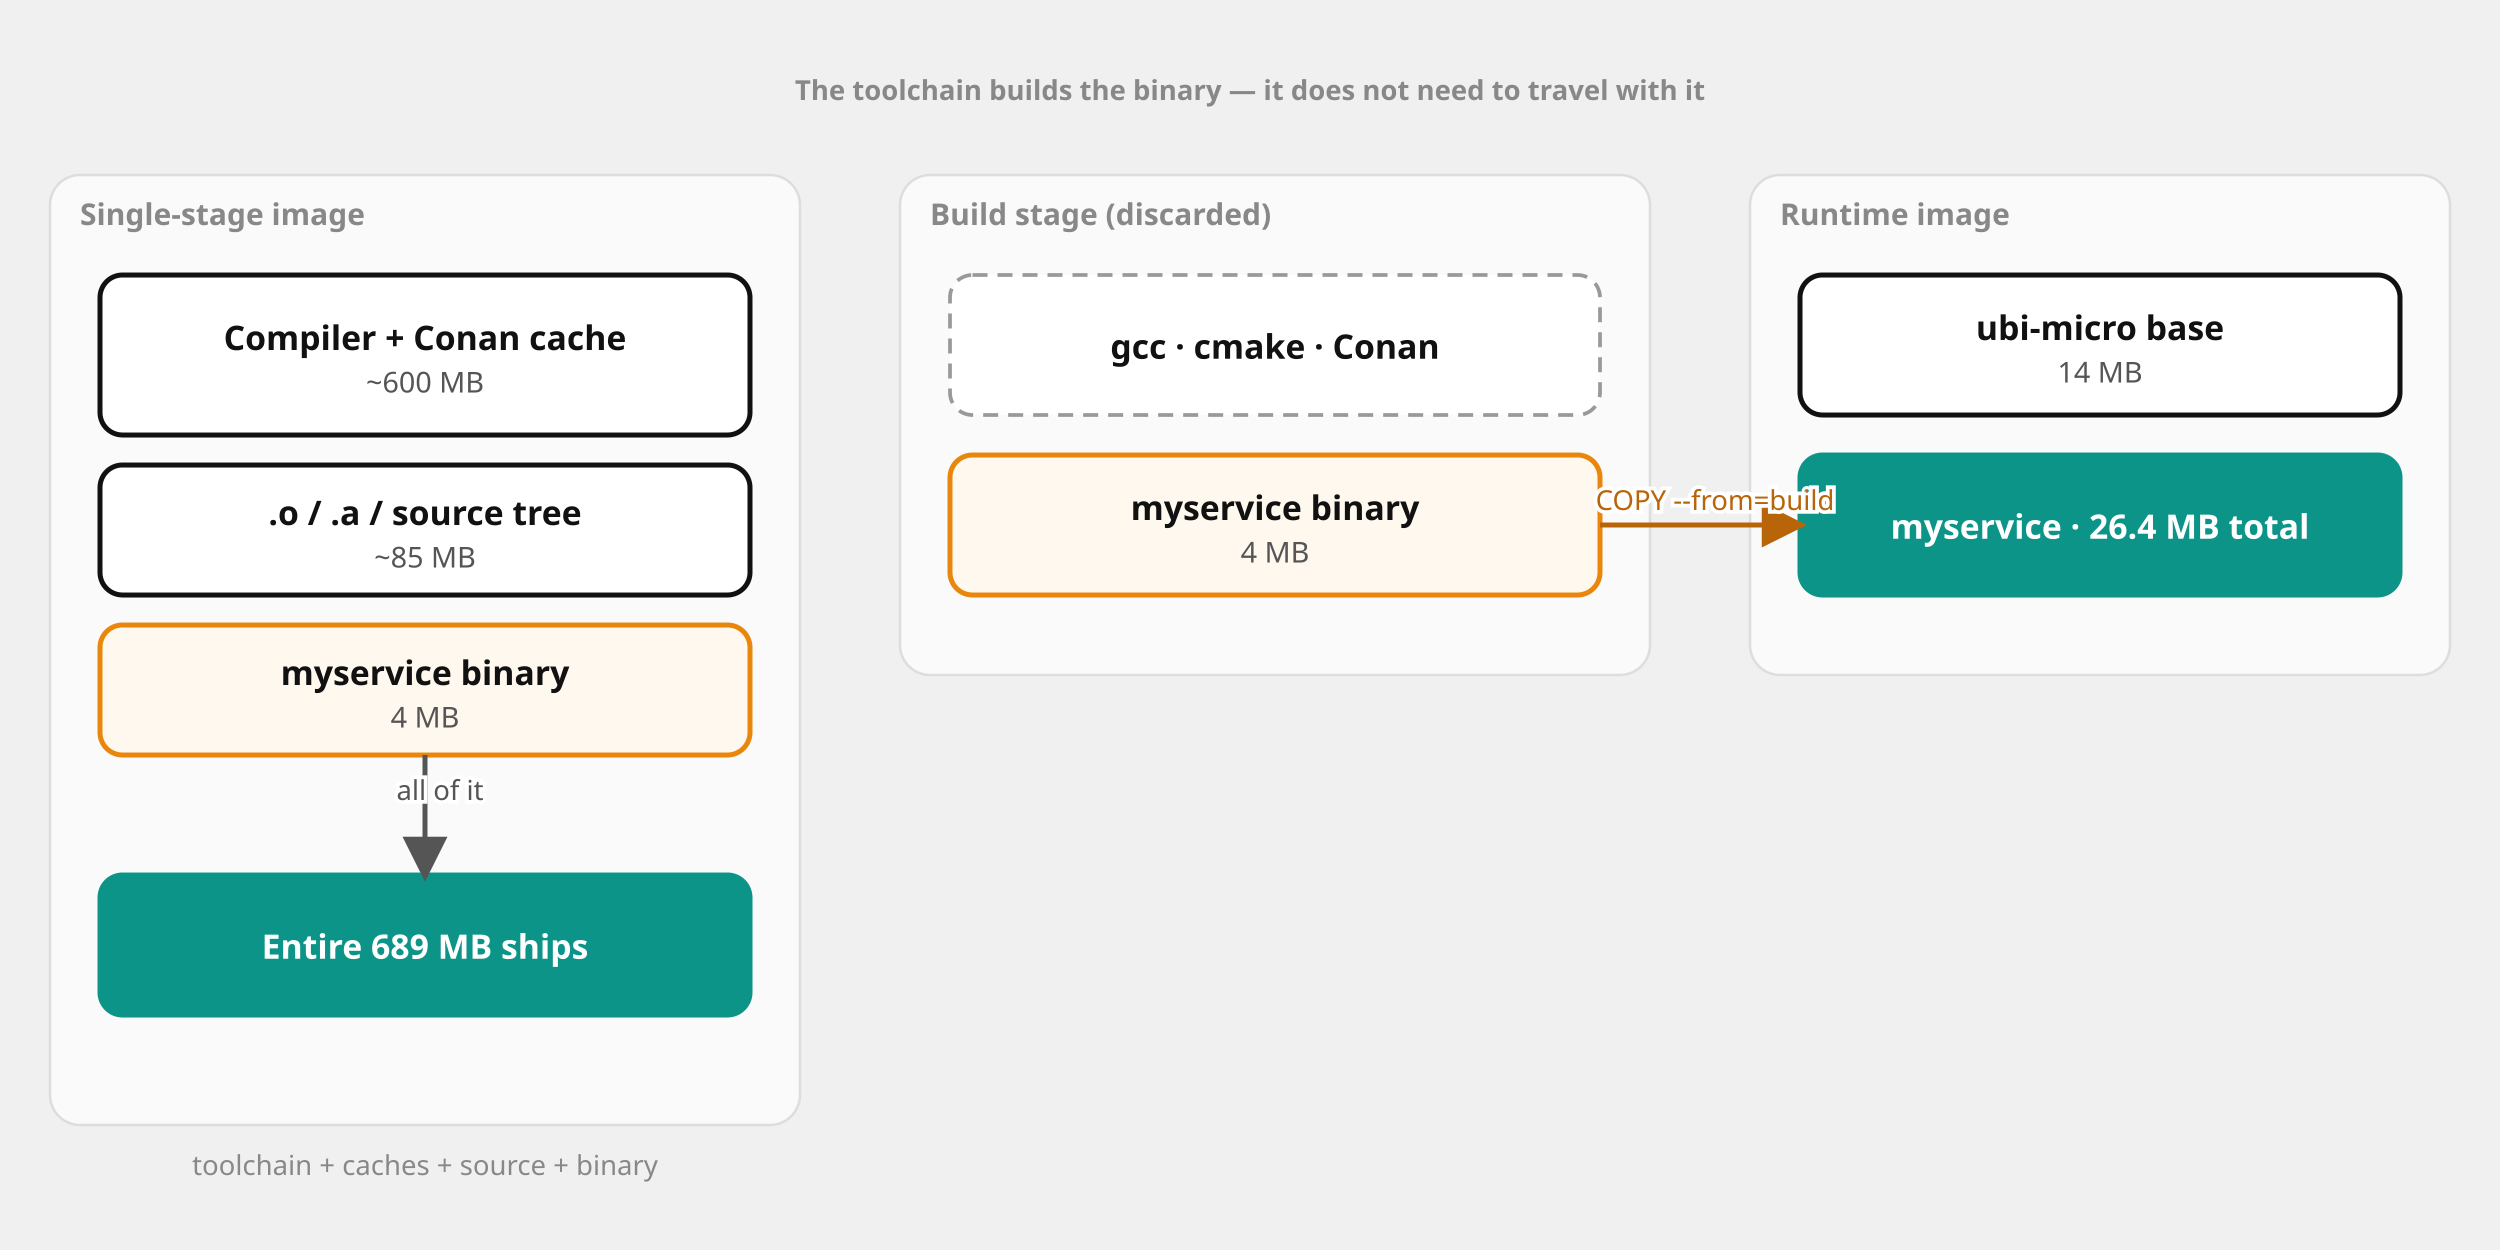
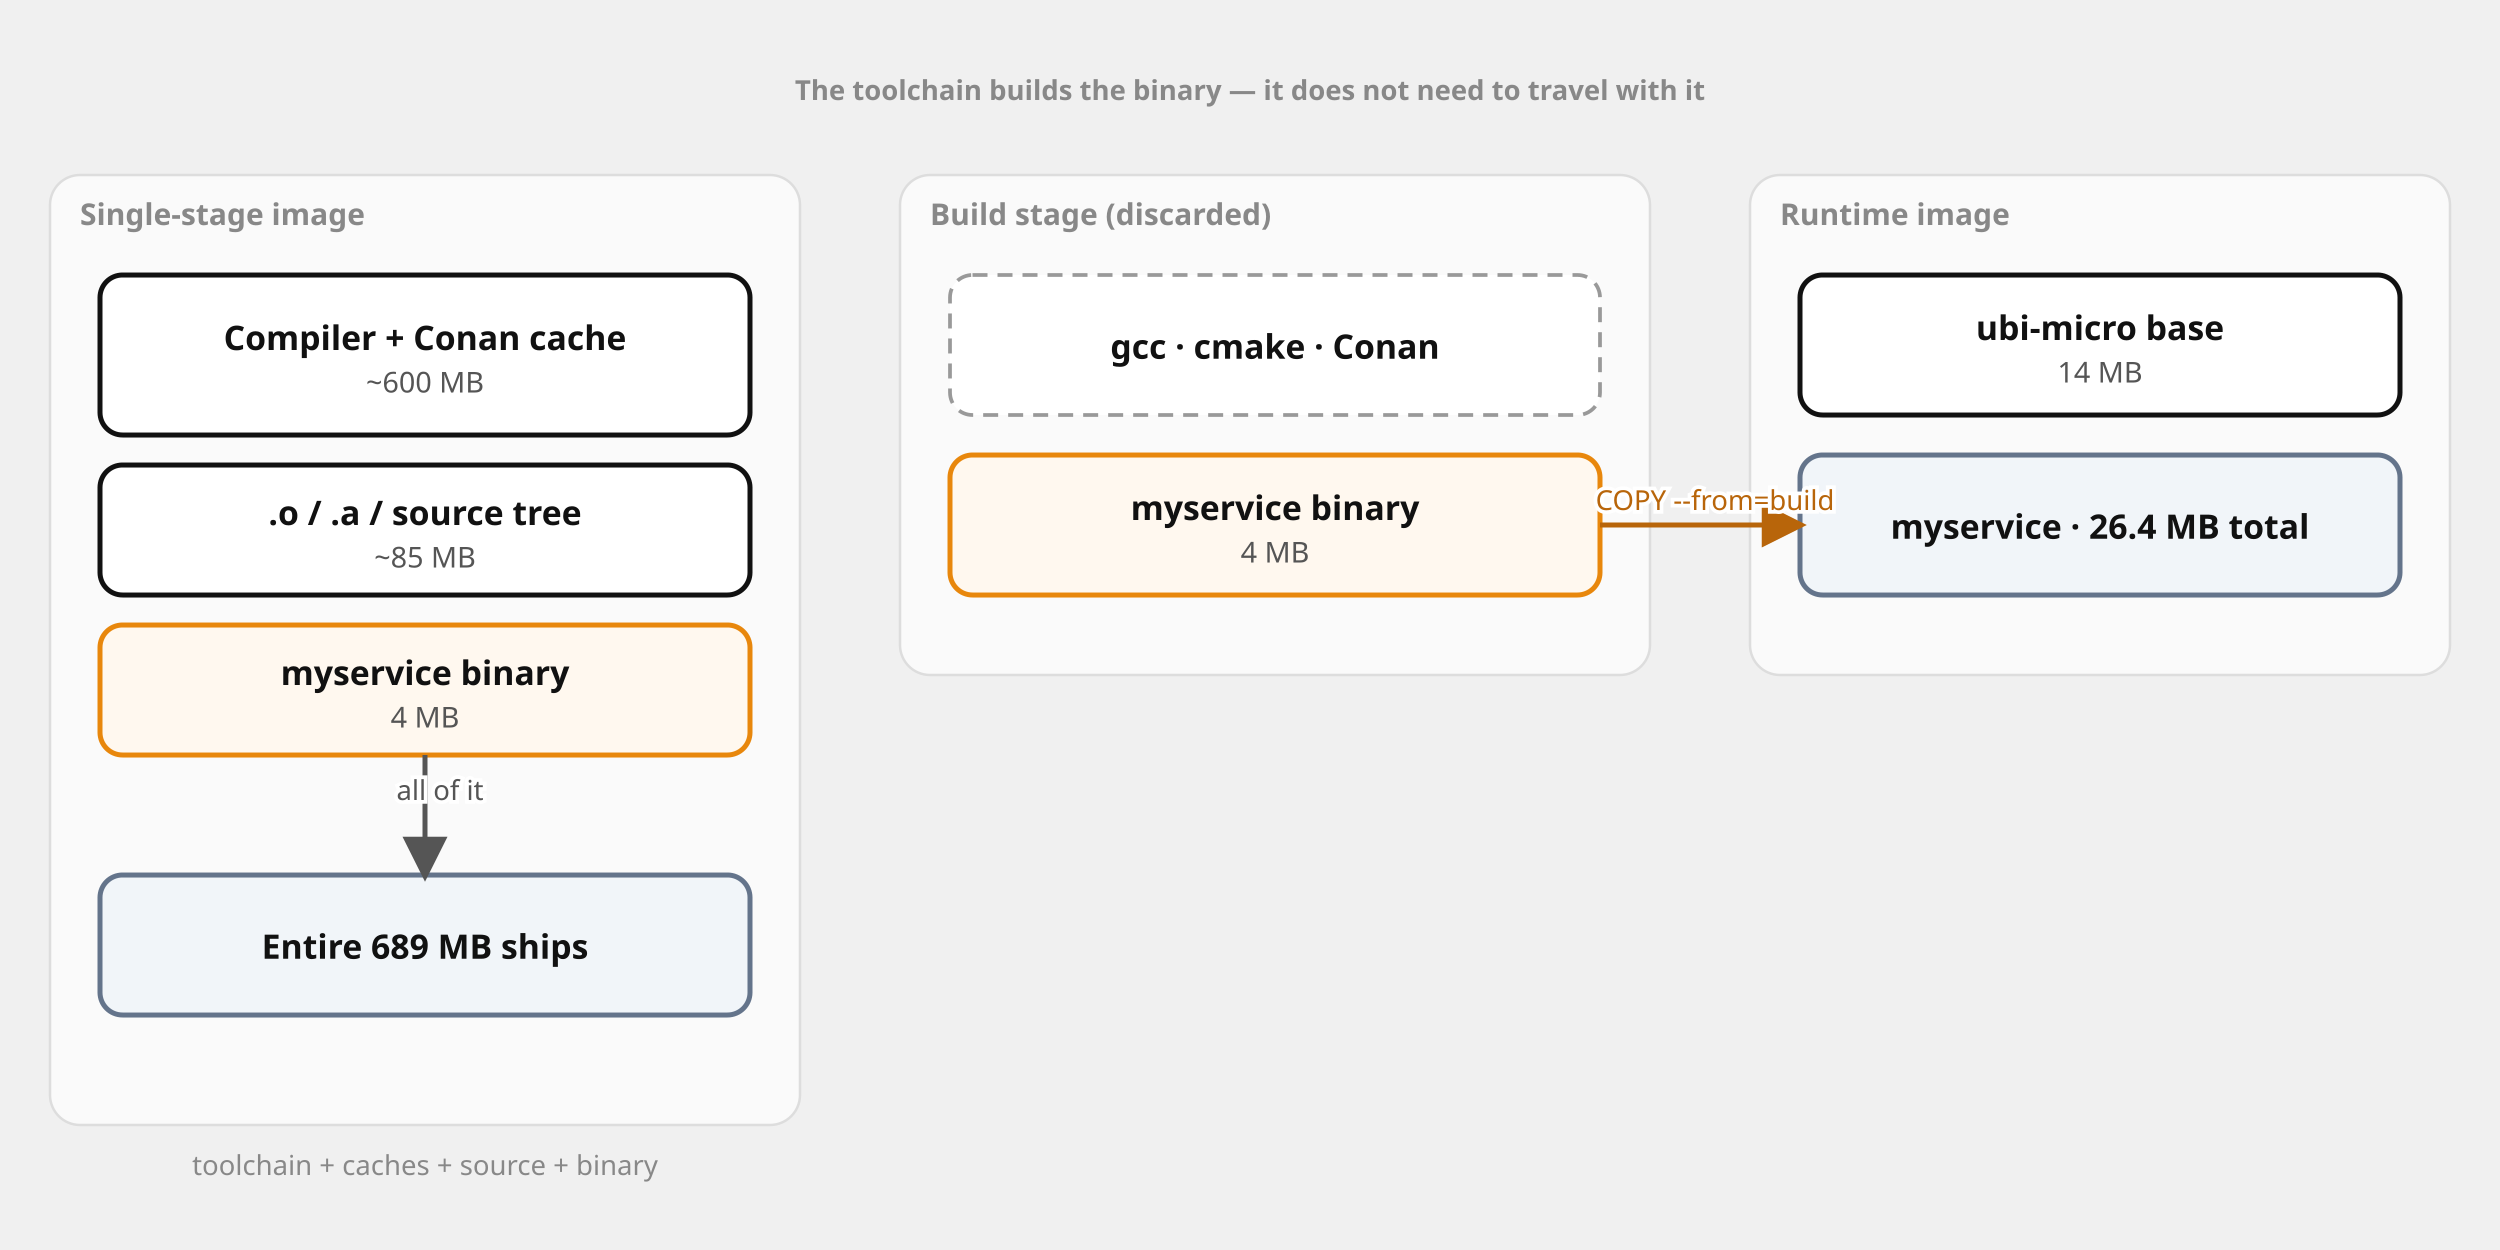
<svg xmlns="http://www.w3.org/2000/svg" viewBox="0 0 1000 500" font-family="'Red Hat Text', system-ui, sans-serif" role="img">
  <defs>
    <marker id="a" viewBox="0 0 10 10" refX="8.5" refY="5" markerWidth="9" markerHeight="9" orient="auto-start-reverse">
      <path d="M0,0 L10,5 L0,10 z" fill="#555" />
    </marker>
    <marker id="am" viewBox="0 0 10 10" refX="8.5" refY="5" markerWidth="9" markerHeight="9" orient="auto-start-reverse">
      <path d="M0,0 L10,5 L0,10 z" fill="#b8650a" />
    </marker>
  </defs>
  <rect x="20" y="70" width="300" height="380" rx="12" fill="#fafafa" stroke="#ddd" />
  <text x="32" y="90" font-size="12" font-weight="700" fill="#888">Single-stage image</text>
  <rect x="360" y="70" width="300" height="200" rx="12" fill="#fafafa" stroke="#ddd" />
  <text x="372" y="90" font-size="12" font-weight="700" fill="#888">Build stage (discarded)</text>
  <rect x="700" y="70" width="280" height="200" rx="12" fill="#fafafa" stroke="#ddd" />
  <text x="712" y="90" font-size="12" font-weight="700" fill="#888">Runtime image</text>
  <rect x="40" y="110" width="260" height="64" rx="9" fill="#ffffff" stroke="#111111" stroke-width="2" />
  <text x="170.0" y="140.0" font-size="13.5" font-weight="700" fill="#111111" text-anchor="middle">Compiler + Conan cache</text>
  <text x="170.0" y="157.0" font-size="11.5" fill="#555555" text-anchor="middle">~600 MB</text>
  <rect x="40" y="186" width="260" height="52" rx="9" fill="#ffffff" stroke="#111111" stroke-width="2" />
  <text x="170.0" y="210.0" font-size="13.5" font-weight="700" fill="#111111" text-anchor="middle">.o / .a / source tree</text>
  <text x="170.0" y="227.0" font-size="11.5" fill="#555555" text-anchor="middle">~85 MB</text>
  <rect x="40" y="250" width="260" height="52" rx="9" fill="#fff8ef" stroke="#e8870c" stroke-width="2" />
  <text x="170.0" y="274.0" font-size="13.5" font-weight="700" fill="#111111" text-anchor="middle">myservice binary</text>
  <text x="170.0" y="291.0" font-size="11.5" fill="#555555" text-anchor="middle">4 MB</text>
-   <rect x="40" y="350" width="260" height="56" rx="9" fill="#0d9488" stroke="#0d9488" stroke-width="2" />
-   <text x="170.0" y="383.5" font-size="13.5" font-weight="700" fill="#ffffff" text-anchor="middle">Entire 689 MB ships</text>
+   <rect x="40" y="350" width="260" height="56" rx="9" fill="#f1f5f9" stroke="#64748b" stroke-width="2" />
+   <text x="170.0" y="383.5" font-size="13.5" font-weight="700" fill="#111111" text-anchor="middle">Entire 689 MB ships</text>
  <rect x="380" y="110" width="260" height="56" rx="9" fill="#ffffff" stroke="#999999" stroke-width="1.5" stroke-dasharray="6 4" />
  <text x="510.0" y="143.5" font-size="13.5" font-weight="700" fill="#111111" text-anchor="middle">gcc · cmake · Conan</text>
  <rect x="380" y="182" width="260" height="56" rx="9" fill="#fff8ef" stroke="#e8870c" stroke-width="2" />
  <text x="510.0" y="208.0" font-size="13.5" font-weight="700" fill="#111111" text-anchor="middle">myservice binary</text>
  <text x="510.0" y="225.0" font-size="11.5" fill="#555555" text-anchor="middle">4 MB</text>
  <rect x="720" y="110" width="240" height="56" rx="9" fill="#ffffff" stroke="#111111" stroke-width="2" />
  <text x="840.0" y="136.0" font-size="13.5" font-weight="700" fill="#111111" text-anchor="middle">ubi-micro base</text>
  <text x="840.0" y="153.0" font-size="11.5" fill="#555555" text-anchor="middle">14 MB</text>
-   <rect x="720" y="182" width="240" height="56" rx="9" fill="#0d9488" stroke="#0d9488" stroke-width="2" />
-   <text x="840.0" y="215.5" font-size="13.5" font-weight="700" fill="#ffffff" text-anchor="middle">myservice · 26.4 MB total</text>
+   <rect x="720" y="182" width="240" height="56" rx="9" fill="#f1f5f9" stroke="#64748b" stroke-width="2" />
+   <text x="840.0" y="215.5" font-size="13.5" font-weight="700" fill="#111111" text-anchor="middle">myservice · 26.4 MB total</text>
  <path d="M170,302 L170,350" fill="none" stroke="#555" stroke-width="2" marker-end="url(#a)" />
  <text x="176.0" y="320.0" font-size="11" fill="#ffffff" stroke="#ffffff" stroke-width="3" paint-order="stroke" text-anchor="middle">all of it</text>
  <text x="176.0" y="320.0" font-size="11" fill="#555" text-anchor="middle">all of it</text>
  <path d="M640,210 L720,210" fill="none" stroke="#b8650a" stroke-width="2" marker-end="url(#am)" />
  <text x="686.0" y="204.0" font-size="11" fill="#ffffff" stroke="#ffffff" stroke-width="3" paint-order="stroke" text-anchor="middle">COPY --from=build</text>
  <text x="686.0" y="204.0" font-size="11" fill="#b8650a" text-anchor="middle">COPY --from=build</text>
  <text x="500" y="40" font-size="11" fill="#888" text-anchor="middle" font-weight="700">The toolchain builds the binary — it does not need to travel with it</text>
  <text x="170" y="470" font-size="11" fill="#888" text-anchor="middle">toolchain + caches + source + binary</text>
</svg>
